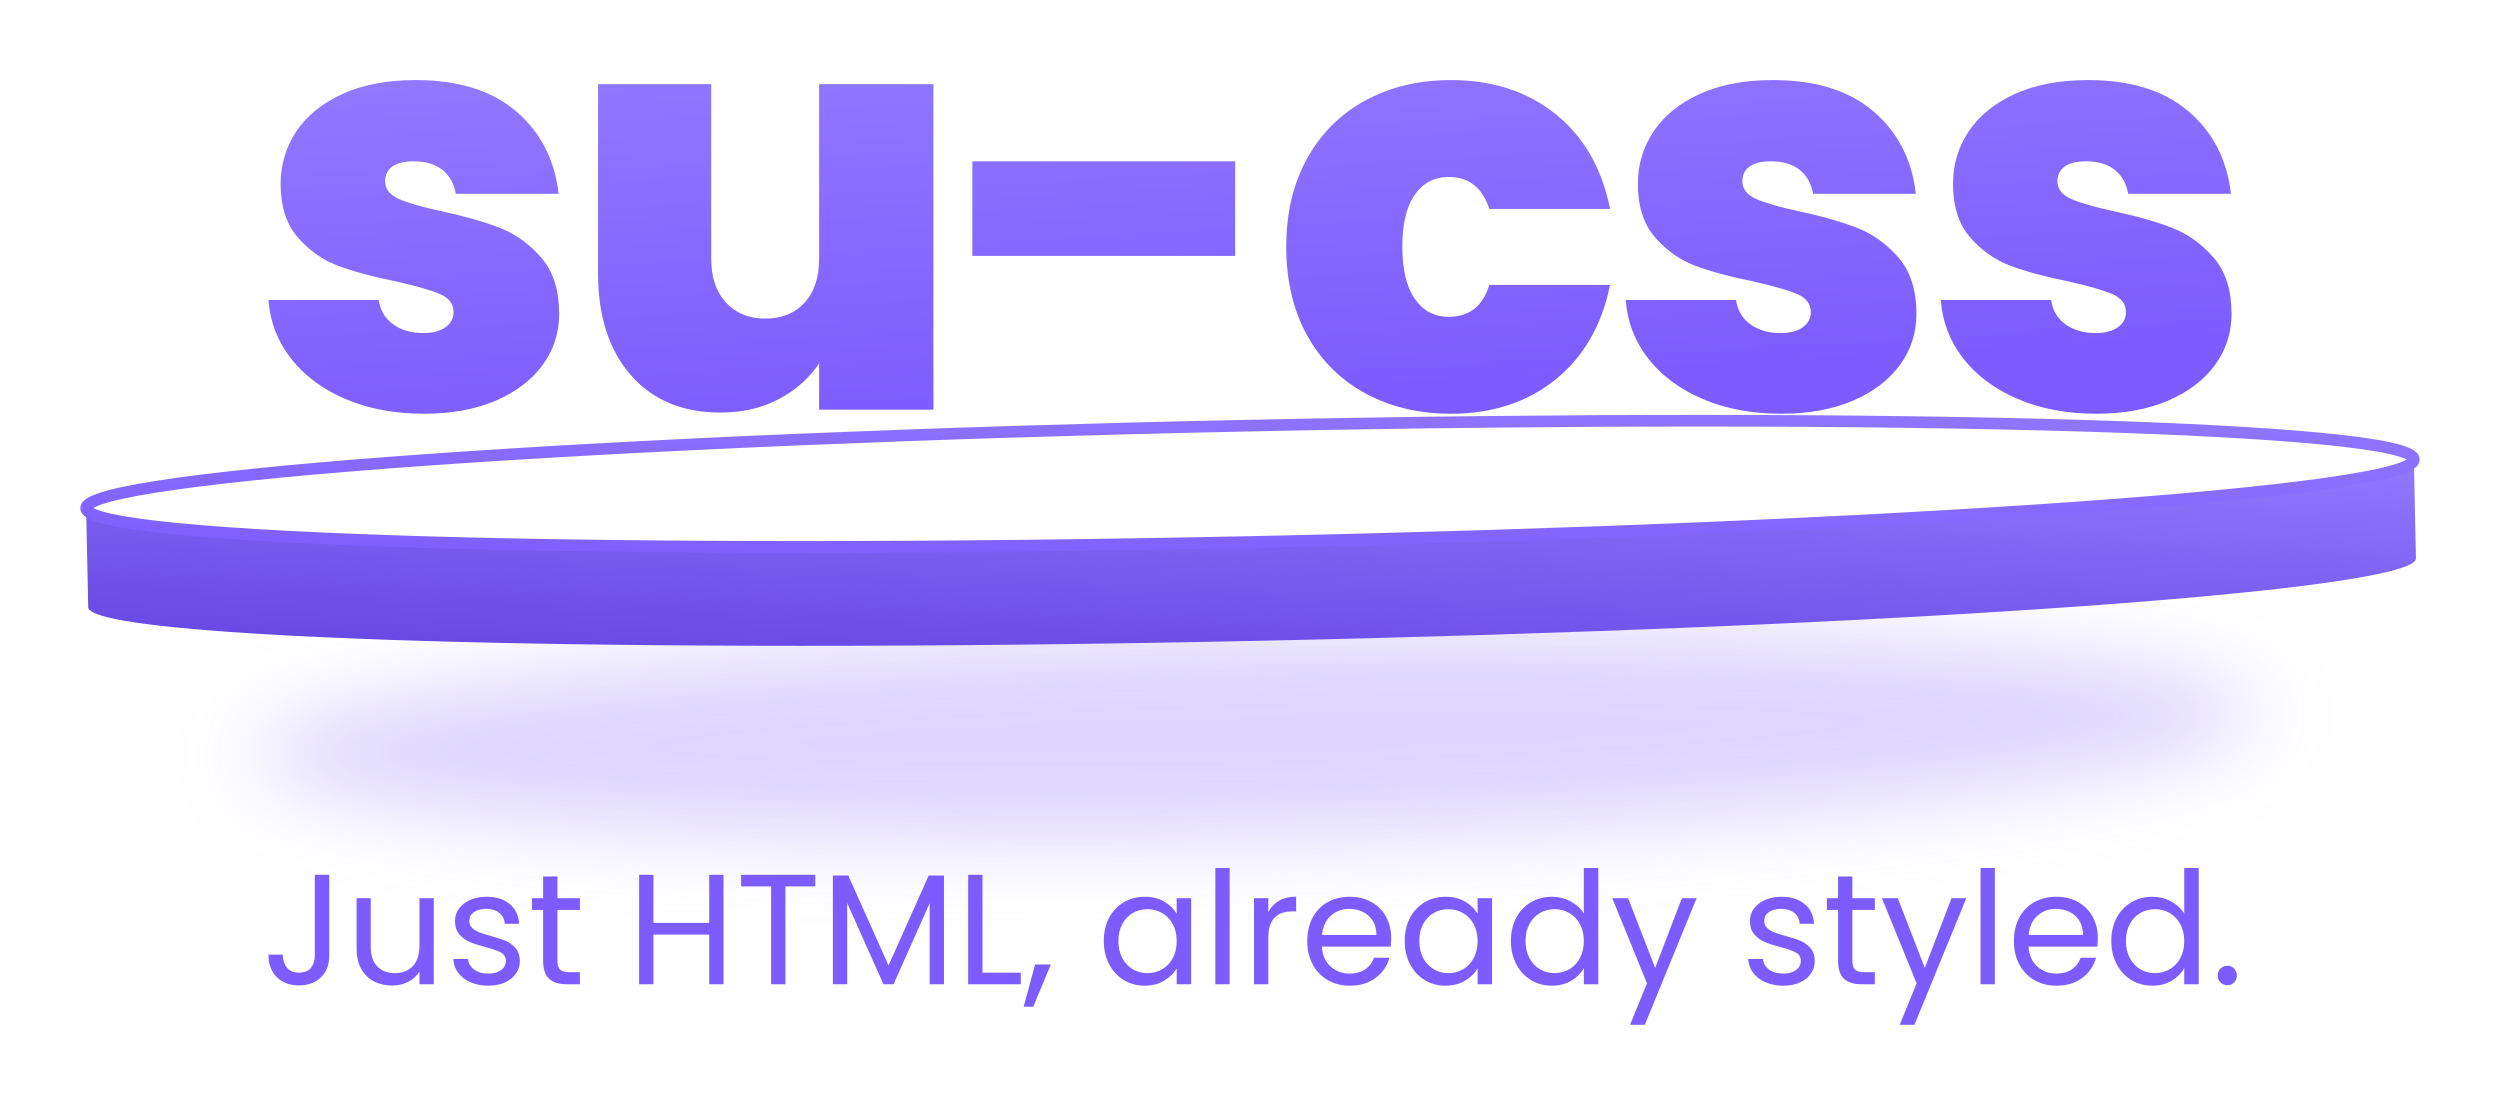
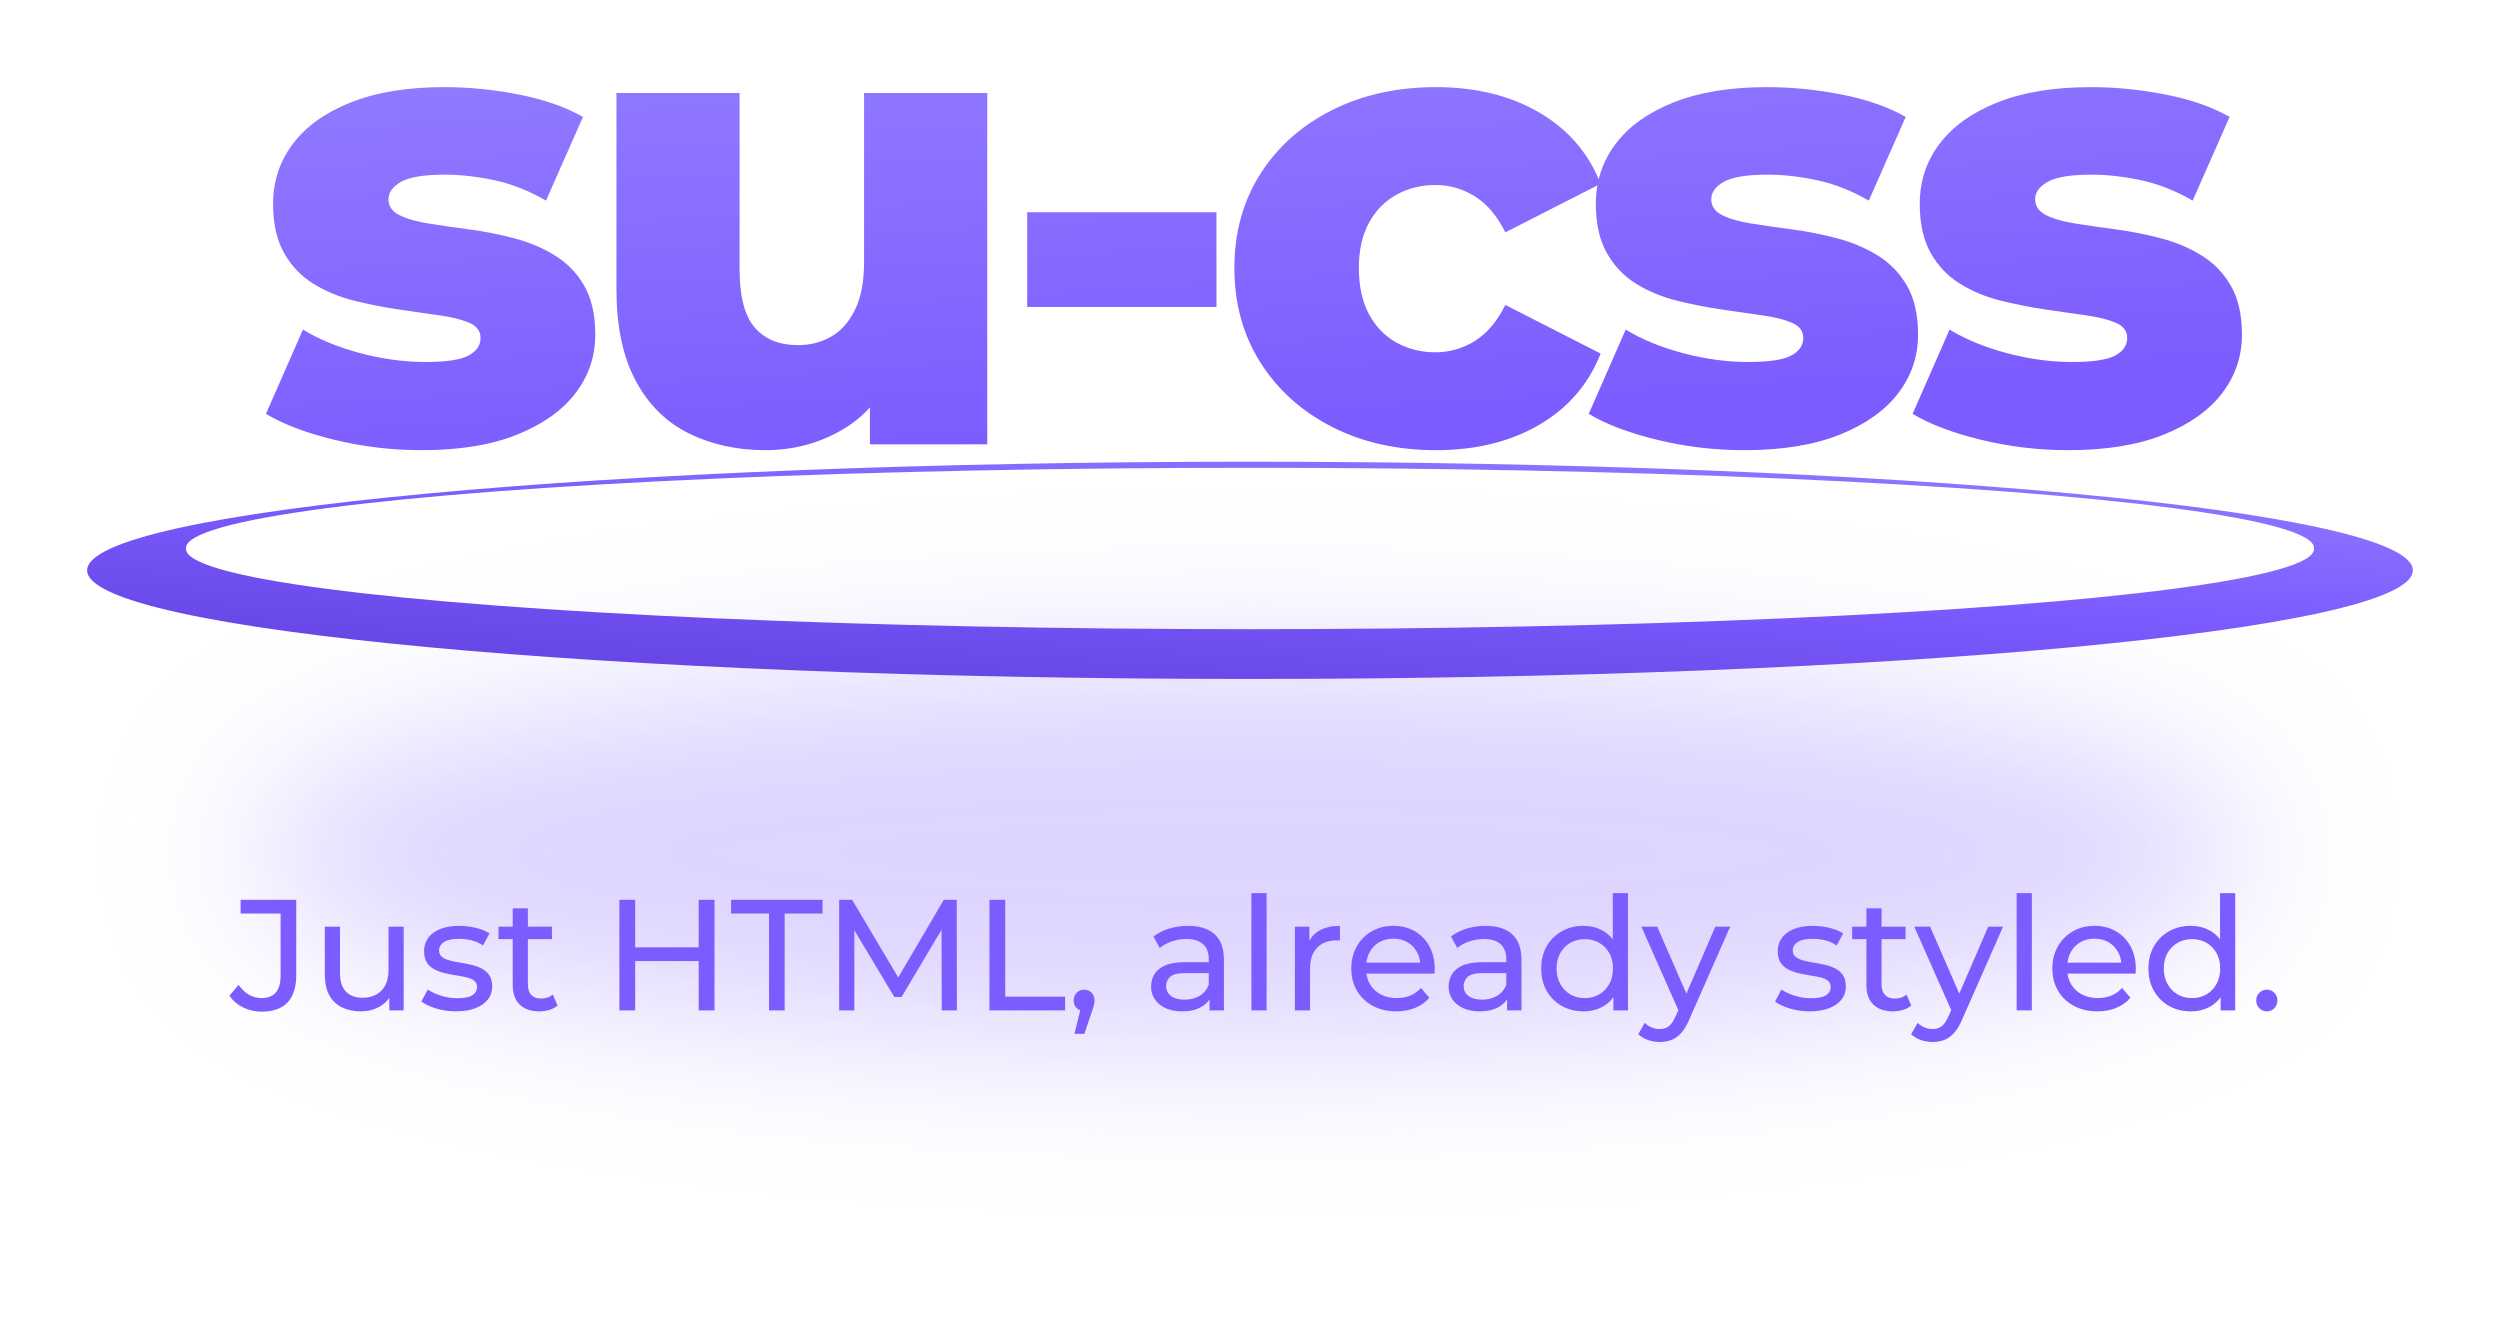
- <svg xmlns="http://www.w3.org/2000/svg" viewBox="0 0 749.27 331.02" width="749.27" height="331.02" role="img" aria-label="SuCSS — Just HTML, already styled.">
+ <svg xmlns="http://www.w3.org/2000/svg" viewBox="0 0 688.63 365.09" width="688.63" height="365.09" role="img" aria-label="SuCSS — Just HTML, already styled.">
  <defs>
    <linearGradient id="word-gradient" x1="0" y1="0" x2="0.35" y2="1">
      <stop offset="0" stop-color="#9179FF" />
      <stop offset="1" stop-color="#7C5CFF" />
    </linearGradient>
-     <linearGradient id="plate-gradient" x1="1" y1="0" x2="0" y2="1">
+     <linearGradient id="plate-gradient" x1="0.85" y1="0" x2="0.15" y2="1">
      <stop offset="0" stop-color="#9179FF" />
+       <stop offset="0.45" stop-color="#7C5CFF" />
      <stop offset="1" stop-color="#6242E0" />
    </linearGradient>
-     <linearGradient id="rim-gradient" x1="1" y1="0" x2="0" y2="1">
-       <stop offset="0" stop-color="#9179FF" />
-       <stop offset="1" stop-color="#7C5CFF" />
-     </linearGradient>
    <filter id="plate-shadow" x="-70%" y="-200%" width="240%" height="500%" color-interpolation-filters="sRGB">
-       <feGaussianBlur stdDeviation="12.21" />
+       <feGaussianBlur stdDeviation="20.94" />
    </filter>
  </defs>
-   <g transform="translate(80.46 24)">
-     <g transform="rotate(-1.2 294.18 121)">
-       <ellipse cx="294.18" cy="196.01" rx="300.05" ry="31.4" fill="#7C5CFF" opacity="0.26" filter="url(#plate-shadow)" />
-       <path d="M-54.72 121A348.89 17.44 0 0 0 643.07 121L643.07 150.66A348.89 17.44 0 0 1 -54.72 150.66Z" fill="url(#plate-gradient)" />
-       <ellipse cx="294.18" cy="121" rx="348.89" ry="17.44" fill="none" stroke="url(#rim-gradient)" stroke-width="3.49" />
-     </g>
-     <path d="M46.61 100Q33.39 100 23.04 95.57Q12.7 91.13 6.7 83.39Q0.7 75.65 0 65.91L0 65.91L33.04 65.91Q33.74 70.61 37.39 73.22Q41.04 75.83 46.43 75.83L46.43 75.83Q50.61 75.83 53.04 74.09Q55.48 72.35 55.48 69.57L55.48 69.57Q55.48 65.91 51.48 64.17Q47.48 62.43 38.26 60.35L38.26 60.35Q27.83 58.26 20.87 55.65Q13.91 53.04 8.78 47.13Q3.65 41.22 3.65 31.13L3.65 31.13Q3.65 22.43 8.35 15.39Q13.04 8.35 22.17 4.17Q31.3 0 44.17 0L44.17 0Q63.3 0 74.26 9.39Q85.22 18.78 86.96 34.09L86.96 34.09L56.17 34.09Q55.3 29.39 52.09 26.87Q48.87 24.35 43.48 24.35L43.48 24.35Q39.3 24.35 37.13 25.91Q34.96 27.48 34.96 30.26L34.96 30.26Q34.96 33.74 38.96 35.57Q42.96 37.39 51.83 39.3L51.83 39.3Q62.43 41.57 69.48 44.35Q76.52 47.13 81.83 53.3Q87.13 59.48 87.13 70.09L87.13 70.09Q87.13 78.61 82.17 85.39Q77.22 92.17 68.09 96.09Q58.96 100 46.61 100L46.61 100M165.04 1.22L199.3 1.22L199.3 98.78L165.04 98.78L165.04 84.87Q160.7 91.48 153.04 95.57Q145.39 99.65 135.48 99.65L135.48 99.65Q118.43 99.65 108.61 88.43Q98.78 77.22 98.78 57.91L98.78 57.91L98.78 1.22L132.7 1.22L132.7 53.57Q132.7 61.91 137.13 66.7Q141.57 71.48 148.87 71.48L148.87 71.48Q156.35 71.48 160.7 66.7Q165.04 61.91 165.04 53.57L165.04 53.57L165.04 1.22M210.96 24.35L289.74 24.35L289.74 52.7L210.96 52.7L210.96 24.35M305.04 49.91Q305.04 34.78 311.3 23.48Q317.57 12.17 328.78 6.09Q340 0 354.43 0L354.43 0Q373.04 0 385.74 10.17Q398.43 20.35 402.09 38.61L402.09 38.61L365.91 38.61Q362.78 29.04 353.74 29.04L353.74 29.04Q347.3 29.04 343.57 34.35Q339.83 39.65 339.83 49.91L339.83 49.91Q339.83 60.17 343.57 65.57Q347.3 70.96 353.74 70.96L353.74 70.96Q362.96 70.96 365.91 61.39L365.91 61.39L402.09 61.39Q398.43 79.48 385.74 89.74Q373.04 100 354.43 100L354.43 100Q340 100 328.78 93.91Q317.57 87.83 311.3 76.52Q305.04 65.22 305.04 49.91L305.04 49.91M453.39 100Q440.17 100 429.83 95.57Q419.48 91.13 413.48 83.39Q407.48 75.65 406.78 65.91L406.78 65.91L439.83 65.91Q440.52 70.61 444.17 73.22Q447.83 75.83 453.22 75.83L453.22 75.83Q457.39 75.83 459.83 74.09Q462.26 72.35 462.26 69.57L462.26 69.57Q462.26 65.91 458.26 64.17Q454.26 62.43 445.04 60.35L445.04 60.35Q434.61 58.26 427.65 55.65Q420.7 53.04 415.57 47.13Q410.43 41.22 410.43 31.13L410.43 31.13Q410.43 22.43 415.13 15.39Q419.83 8.35 428.96 4.17Q438.09 0 450.96 0L450.96 0Q470.09 0 481.04 9.39Q492 18.78 493.74 34.09L493.74 34.09L462.96 34.09Q462.09 29.39 458.87 26.87Q455.65 24.35 450.26 24.35L450.26 24.35Q446.09 24.35 443.91 25.91Q441.74 27.48 441.74 30.26L441.74 30.26Q441.74 33.74 445.74 35.57Q449.74 37.39 458.61 39.3L458.61 39.3Q469.22 41.57 476.26 44.35Q483.3 47.13 488.61 53.3Q493.91 59.48 493.91 70.09L493.91 70.09Q493.91 78.61 488.96 85.39Q484 92.17 474.87 96.09Q465.74 100 453.39 100L453.39 100M547.83 100Q534.61 100 524.26 95.57Q513.91 91.13 507.91 83.39Q501.91 75.65 501.22 65.91L501.22 65.91L534.26 65.91Q534.96 70.61 538.61 73.22Q542.26 75.83 547.65 75.83L547.65 75.83Q551.83 75.83 554.26 74.09Q556.7 72.35 556.7 69.57L556.7 69.57Q556.7 65.91 552.7 64.17Q548.7 62.43 539.48 60.35L539.48 60.35Q529.04 58.26 522.09 55.65Q515.13 53.04 510 47.13Q504.87 41.22 504.87 31.13L504.87 31.13Q504.87 22.43 509.57 15.39Q514.26 8.35 523.39 4.17Q532.52 0 545.39 0L545.39 0Q564.52 0 575.48 9.39Q586.43 18.78 588.17 34.09L588.17 34.09L557.39 34.09Q556.52 29.39 553.3 26.87Q550.09 24.35 544.7 24.35L544.7 24.35Q540.52 24.35 538.35 25.91Q536.17 27.48 536.17 30.26L536.17 30.26Q536.17 33.74 540.17 35.57Q544.17 37.39 553.04 39.3L553.04 39.3Q563.65 41.57 570.7 44.35Q577.74 47.13 583.04 53.3Q588.35 59.48 588.35 70.09L588.35 70.09Q588.35 78.61 583.39 85.39Q578.43 92.17 569.3 96.09Q560.17 100 547.83 100L547.83 100" fill="url(#word-gradient)" />
-     <g transform="translate(0 236.15) scale(0.47)">
-       <path d="M29.56 4.31L38.78 4.31L38.78 55.91Q38.78 64.53 33.47 69.69Q28.16 74.85 19.44 74.85L19.44 74.85Q10.62 74.85 5.31 69.59Q0 64.33 0 55.21L0 55.21L9.12 55.21Q9.22 60.32 11.77 63.53Q14.33 66.73 19.44 66.73L19.44 66.73Q24.55 66.73 27.05 63.68Q29.56 60.62 29.56 55.91L29.56 55.91L29.56 4.31M96.29 19.24L105.41 19.24L105.41 74.15L96.29 74.15L96.29 66.03Q93.69 70.24 89.03 72.6Q84.37 74.95 78.76 74.95L78.76 74.95Q72.34 74.95 67.23 72.29Q62.12 69.64 59.17 64.33Q56.21 59.02 56.21 51.4L56.21 51.4L56.21 19.24L65.23 19.24L65.23 50.2Q65.23 58.32 69.34 62.68Q73.45 67.03 80.56 67.03L80.56 67.03Q87.88 67.03 92.08 62.53Q96.29 58.02 96.29 49.4L96.29 49.4L96.29 19.24M140.28 75.05Q133.97 75.05 128.96 72.9Q123.95 70.74 121.04 66.88Q118.14 63.03 117.84 58.02L117.84 58.02L127.25 58.02Q127.66 62.12 131.11 64.73Q134.57 67.33 140.18 67.33L140.18 67.33Q145.39 67.33 148.4 65.03Q151.4 62.73 151.4 59.22L151.4 59.22Q151.4 55.61 148.2 53.86Q144.99 52.1 138.28 50.4L138.28 50.4Q132.16 48.8 128.31 47.14Q124.45 45.49 121.69 42.23Q118.94 38.98 118.94 33.67L118.94 33.67Q118.94 29.46 121.44 25.95Q123.95 22.44 128.56 20.39Q133.17 18.34 139.08 18.34L139.08 18.34Q148.2 18.34 153.81 22.95Q159.42 27.56 159.82 35.57L159.82 35.57L150.7 35.57Q150.4 31.26 147.24 28.66Q144.09 26.05 138.78 26.05L138.78 26.05Q133.87 26.05 130.96 28.16Q128.06 30.26 128.06 33.67L128.06 33.67Q128.06 36.37 129.81 38.13Q131.56 39.88 134.22 40.93Q136.87 41.98 141.58 43.29L141.58 43.29Q147.49 44.89 151.2 46.44Q154.91 48 157.57 51.1Q160.22 54.21 160.32 59.22L160.32 59.22Q160.32 63.73 157.82 67.33Q155.31 70.94 150.75 73Q146.19 75.05 140.28 75.05L140.28 75.05M198.6 26.75L184.27 26.75L184.27 59.12Q184.27 63.13 185.97 64.78Q187.68 66.43 191.88 66.43L191.88 66.43L198.6 66.43L198.6 74.15L190.38 74.15Q182.77 74.15 178.96 70.64Q175.15 67.13 175.15 59.12L175.15 59.12L175.15 26.75L168.04 26.75L168.04 19.24L175.15 19.24L175.15 5.41L184.27 5.41L184.27 19.24L198.6 19.24L198.6 26.75M281.06 4.31L290.18 4.31L290.18 74.15L281.06 74.15L281.06 42.48L245.49 42.48L245.49 74.15L236.37 74.15L236.37 4.31L245.49 4.31L245.49 34.97L281.06 34.97L281.06 4.31M301.4 4.31L348.7 4.31L348.7 11.72L329.66 11.72L329.66 74.15L320.54 74.15L320.54 11.72L301.4 11.72L301.4 4.31M421.04 4.81L430.76 4.81L430.76 74.15L421.64 74.15L421.64 22.44L398.6 74.15L392.18 74.15L369.04 22.34L369.04 74.15L359.92 74.15L359.92 4.81L369.74 4.81L395.39 62.12L421.04 4.81M455.31 4.31L455.31 66.73L479.76 66.73L479.76 74.15L446.19 74.15L446.19 4.31L455.31 4.31M488.88 61.52L498.9 61.52L487.68 88.48L481.56 88.48L488.88 61.52M532.67 46.49Q532.67 38.08 536.07 31.71Q539.48 25.35 545.44 21.84Q551.4 18.34 558.72 18.34L558.72 18.34Q565.93 18.34 571.24 21.44Q576.55 24.55 579.16 29.26L579.16 29.26L579.16 19.24L588.38 19.24L588.38 74.15L579.16 74.15L579.16 63.93Q576.45 68.74 571.09 71.89Q565.73 75.05 558.62 75.05L558.62 75.05Q551.3 75.05 545.39 71.44Q539.48 67.84 536.07 61.32Q532.67 54.81 532.67 46.49L532.67 46.49M579.16 46.59Q579.16 40.38 576.65 35.77Q574.15 31.16 569.89 28.71Q565.63 26.25 560.52 26.25L560.52 26.25Q555.41 26.25 551.2 28.66Q546.99 31.06 544.49 35.67Q541.98 40.28 541.98 46.49L541.98 46.49Q541.98 52.81 544.49 57.46Q546.99 62.12 551.2 64.58Q555.41 67.03 560.52 67.03L560.52 67.03Q565.63 67.03 569.89 64.58Q574.15 62.12 576.65 57.46Q579.16 52.81 579.16 46.59L579.16 46.59M603.81 0L612.93 0L612.93 74.15L603.81 74.15L603.81 0M637.58 28.16Q639.98 23.45 644.44 20.84Q648.9 18.24 655.31 18.24L655.31 18.24L655.31 27.66L652.91 27.66Q637.58 27.66 637.58 44.29L637.58 44.29L637.58 74.15L628.46 74.15L628.46 19.24L637.58 19.24L637.58 28.16M715.93 44.59Q715.93 47.19 715.63 50.1L715.63 50.1L671.74 50.1Q672.24 58.22 677.3 62.78Q682.36 67.33 689.58 67.33L689.58 67.33Q695.49 67.33 699.45 64.58Q703.41 61.82 705.01 57.21L705.01 57.21L714.83 57.21Q712.63 65.13 706.01 70.09Q699.4 75.05 689.58 75.05L689.58 75.05Q681.76 75.05 675.6 71.54Q669.44 68.04 665.93 61.57Q662.42 55.11 662.42 46.59L662.42 46.59Q662.42 38.08 665.83 31.66Q669.24 25.25 675.4 21.79Q681.56 18.34 689.58 18.34L689.58 18.34Q697.39 18.34 703.41 21.74Q709.42 25.15 712.68 31.11Q715.93 37.07 715.93 44.59L715.93 44.59M706.51 42.69Q706.51 37.47 704.21 33.72Q701.9 29.96 697.95 28.01Q693.99 26.05 689.18 26.05L689.18 26.05Q682.26 26.05 677.4 30.46Q672.55 34.87 671.84 42.69L671.84 42.69L706.51 42.69M724.55 46.49Q724.55 38.08 727.96 31.71Q731.36 25.35 737.32 21.84Q743.29 18.34 750.6 18.34L750.6 18.34Q757.82 18.34 763.13 21.44Q768.44 24.55 771.04 29.26L771.04 29.26L771.04 19.24L780.26 19.24L780.26 74.15L771.04 74.15L771.04 63.93Q768.34 68.74 762.98 71.89Q757.62 75.05 750.5 75.05L750.5 75.05Q743.19 75.05 737.27 71.44Q731.36 67.84 727.96 61.32Q724.55 54.81 724.55 46.49L724.55 46.49M771.04 46.59Q771.04 40.38 768.54 35.77Q766.03 31.16 761.77 28.71Q757.52 26.25 752.4 26.25L752.4 26.25Q747.29 26.25 743.09 28.66Q738.88 31.06 736.37 35.67Q733.87 40.28 733.87 46.49L733.87 46.49Q733.87 52.81 736.37 57.46Q738.88 62.12 743.09 64.58Q747.29 67.03 752.4 67.03L752.4 67.03Q757.52 67.03 761.77 64.58Q766.03 62.12 768.54 57.46Q771.04 52.81 771.04 46.59L771.04 46.59M792.28 46.49Q792.28 38.08 795.69 31.71Q799.1 25.35 805.06 21.84Q811.02 18.34 818.44 18.34L818.44 18.34Q824.85 18.34 830.36 21.29Q835.87 24.25 838.78 29.06L838.78 29.06L838.78 0L848 0L848 74.15L838.78 74.15L838.78 63.83Q836.07 68.74 830.76 71.89Q825.45 75.05 818.34 75.05L818.34 75.05Q811.02 75.05 805.06 71.44Q799.1 67.84 795.69 61.32Q792.28 54.81 792.28 46.49L792.28 46.49M838.78 46.59Q838.78 40.38 836.27 35.77Q833.77 31.16 829.51 28.71Q825.25 26.25 820.14 26.25L820.14 26.25Q815.03 26.25 810.82 28.66Q806.61 31.06 804.11 35.67Q801.6 40.28 801.6 46.49L801.6 46.49Q801.6 52.81 804.11 57.46Q806.61 62.12 810.82 64.58Q815.03 67.03 820.14 67.03L820.14 67.03Q825.25 67.03 829.51 64.58Q833.77 62.12 836.27 57.46Q838.78 52.81 838.78 46.59L838.78 46.59M901.3 19.24L910.72 19.24L877.66 100L868.24 100L879.06 73.55L856.91 19.24L867.03 19.24L884.27 63.73L901.3 19.24M966.03 75.05Q959.72 75.05 954.71 72.9Q949.7 70.74 946.79 66.88Q943.89 63.03 943.59 58.02L943.59 58.02L953.01 58.02Q953.41 62.12 956.86 64.73Q960.32 67.33 965.93 67.33L965.93 67.33Q971.14 67.33 974.15 65.03Q977.15 62.73 977.15 59.22L977.15 59.22Q977.15 55.61 973.95 53.86Q970.74 52.1 964.03 50.4L964.03 50.4Q957.92 48.8 954.06 47.14Q950.2 45.49 947.44 42.23Q944.69 38.98 944.69 33.67L944.69 33.67Q944.69 29.46 947.19 25.95Q949.7 22.44 954.31 20.39Q958.92 18.34 964.83 18.34L964.83 18.34Q973.95 18.34 979.56 22.95Q985.17 27.56 985.57 35.57L985.57 35.57L976.45 35.57Q976.15 31.26 973 28.66Q969.84 26.05 964.53 26.05L964.53 26.05Q959.62 26.05 956.71 28.16Q953.81 30.26 953.81 33.67L953.81 33.67Q953.81 36.37 955.56 38.13Q957.31 39.88 959.97 40.93Q962.63 41.98 967.33 43.29L967.33 43.29Q973.25 44.89 976.95 46.44Q980.66 48 983.32 51.1Q985.97 54.21 986.07 59.22L986.07 59.22Q986.07 63.73 983.57 67.33Q981.06 70.94 976.5 73Q971.94 75.05 966.03 75.05L966.03 75.05M1024.35 26.75L1010.02 26.75L1010.02 59.12Q1010.02 63.13 1011.72 64.78Q1013.43 66.43 1017.64 66.43L1017.64 66.43L1024.35 66.43L1024.35 74.15L1016.13 74.15Q1008.52 74.15 1004.71 70.64Q1000.9 67.13 1000.9 59.12L1000.9 59.12L1000.9 26.75L993.79 26.75L993.79 19.24L1000.9 19.24L1000.9 5.41L1010.02 5.41L1010.02 19.24L1024.35 19.24L1024.35 26.75M1073.25 19.24L1082.67 19.24L1049.6 100L1040.18 100L1051 73.55L1028.86 19.24L1038.98 19.24L1056.21 63.73L1073.25 19.24M1091.78 0L1100.9 0L1100.9 74.15L1091.78 74.15L1091.78 0M1166.53 44.59Q1166.53 47.19 1166.23 50.1L1166.23 50.1L1122.34 50.1Q1122.85 58.22 1127.91 62.78Q1132.97 67.33 1140.18 67.33L1140.18 67.33Q1146.09 67.33 1150.05 64.58Q1154.01 61.82 1155.61 57.21L1155.61 57.21L1165.43 57.21Q1163.23 65.13 1156.61 70.09Q1150 75.05 1140.18 75.05L1140.18 75.05Q1132.36 75.05 1126.2 71.54Q1120.04 68.04 1116.53 61.57Q1113.03 55.11 1113.03 46.59L1113.03 46.59Q1113.03 38.08 1116.43 31.66Q1119.84 25.25 1126 21.79Q1132.16 18.34 1140.18 18.34L1140.18 18.34Q1148 18.34 1154.01 21.74Q1160.02 25.15 1163.28 31.11Q1166.53 37.07 1166.53 44.59L1166.53 44.59M1157.11 42.69Q1157.11 37.47 1154.81 33.72Q1152.51 29.96 1148.55 28.01Q1144.59 26.05 1139.78 26.05L1139.78 26.05Q1132.87 26.05 1128.01 30.46Q1123.15 34.87 1122.44 42.69L1122.44 42.69L1157.11 42.69M1175.15 46.49Q1175.15 38.08 1178.56 31.71Q1181.96 25.35 1187.93 21.84Q1193.89 18.34 1201.3 18.34L1201.3 18.34Q1207.72 18.34 1213.23 21.29Q1218.74 24.25 1221.64 29.06L1221.64 29.06L1221.64 0L1230.86 0L1230.86 74.15L1221.64 74.15L1221.64 63.83Q1218.94 68.74 1213.63 71.89Q1208.32 75.05 1201.2 75.05L1201.2 75.05Q1193.89 75.05 1187.93 71.44Q1181.96 67.84 1178.56 61.32Q1175.15 54.81 1175.15 46.49L1175.15 46.49M1221.64 46.59Q1221.64 40.38 1219.14 35.77Q1216.63 31.16 1212.37 28.71Q1208.12 26.25 1203.01 26.25L1203.01 26.25Q1197.9 26.25 1193.69 28.66Q1189.48 31.06 1186.97 35.67Q1184.47 40.28 1184.47 46.49L1184.47 46.49Q1184.47 52.81 1186.97 57.46Q1189.48 62.12 1193.69 64.58Q1197.9 67.03 1203.01 67.03L1203.01 67.03Q1208.12 67.03 1212.37 64.58Q1216.63 62.12 1219.14 57.46Q1221.64 52.81 1221.64 46.59L1221.64 46.59M1249.2 74.75Q1246.59 74.75 1244.79 72.95Q1242.99 71.14 1242.99 68.54L1242.99 68.54Q1242.99 65.93 1244.79 64.13Q1246.59 62.32 1249.2 62.32L1249.2 62.32Q1251.7 62.32 1253.46 64.13Q1255.21 65.93 1255.21 68.54L1255.21 68.54Q1255.21 71.14 1253.46 72.95Q1251.7 74.75 1249.2 74.75L1249.2 74.75" fill="#7C5CFF" />
+   <g transform="translate(73.26 24)">
+     <ellipse cx="271.06" cy="210.89" rx="275.47" ry="53.85" fill="#7C5CFF" opacity="0.26" filter="url(#plate-shadow)" />
+     <path d="M-49.26 133.1A320.31 29.92 0 1 0 591.37 133.1A320.31 29.92 0 1 0 -49.26 133.1ZM-22.03 127.08A293.09 22.1 0 1 0 564.14 127.08A293.09 22.1 0 1 0 -22.03 127.08Z" fill="url(#plate-gradient)" fill-rule="evenodd" />
+     <path d="M42.86 100L42.86 100Q30.54 100 18.84 97.14Q7.14 94.29 0 90L0 90L10.18 66.79Q16.96 70.89 26.07 73.3Q35.18 75.71 43.93 75.71L43.93 75.71Q52.5 75.71 55.8 73.93Q59.11 72.14 59.11 69.11L59.11 69.11Q59.11 66.25 55.98 64.91Q52.86 63.57 47.77 62.86Q42.68 62.14 36.61 61.25Q30.54 60.36 24.38 58.84Q18.21 57.32 13.13 54.2Q8.04 51.07 5 45.71Q1.96 40.36 1.96 32.14L1.96 32.14Q1.96 22.86 7.41 15.63Q12.86 8.39 23.39 4.2Q33.93 0 49.11 0L49.11 0Q59.29 0 69.73 2.05Q80.18 4.11 87.32 8.21L87.32 8.21L77.14 31.25Q70 27.14 62.86 25.63Q55.71 24.11 49.29 24.11L49.29 24.11Q40.71 24.11 37.23 26.07Q33.75 28.04 33.75 30.89L33.75 30.89Q33.75 33.75 36.79 35.27Q39.82 36.79 44.91 37.59Q50 38.39 56.07 39.2Q62.14 40 68.3 41.61Q74.46 43.21 79.55 46.34Q84.64 49.46 87.68 54.73Q90.71 60 90.71 68.21L90.71 68.21Q90.71 77.14 85.27 84.29Q79.82 91.43 69.2 95.71Q58.57 100 42.86 100M137.61 100L137.61 100Q125.82 100 116.45 95.36Q107.07 90.71 101.8 80.8Q96.54 70.89 96.54 55.71L96.54 55.71L96.54 1.61L130.46 1.61L130.46 50.18Q130.46 61.43 134.66 66.25Q138.86 71.07 146.54 71.07L146.54 71.07Q151.54 71.07 155.64 68.75Q159.75 66.43 162.25 61.34Q164.75 56.25 164.75 48.21L164.75 48.21L164.75 1.61L198.68 1.61L198.68 98.39L166.36 98.39L166.36 71.07L172.61 78.75Q167.61 89.46 158.14 94.73Q148.68 100 137.61 100M261.82 60.54L209.68 60.54L209.68 34.46L261.82 34.46L261.82 60.54M322.29 100L322.29 100Q306.21 100 293.63 93.57Q281.04 87.14 273.89 75.8Q266.75 64.46 266.75 49.82L266.75 49.82Q266.75 35.18 273.89 23.93Q281.04 12.68 293.63 6.34Q306.21 0 322.29 0L322.29 0Q338.71 0 350.68 6.96Q362.64 13.93 367.64 26.61L367.64 26.61L341.39 40Q338 33.21 333 30.09Q328 26.96 322.11 26.96L322.11 26.96Q316.21 26.96 311.39 29.64Q306.57 32.32 303.8 37.41Q301.04 42.5 301.04 49.82L301.04 49.82Q301.04 57.32 303.8 62.5Q306.57 67.68 311.39 70.36Q316.21 73.04 322.11 73.04L322.11 73.04Q328 73.04 333 69.91Q338 66.79 341.39 60L341.39 60L367.64 73.39Q362.64 86.07 350.68 93.04Q338.71 100 322.29 100M407.21 100L407.21 100Q394.89 100 383.2 97.14Q371.5 94.29 364.36 90L364.36 90L374.54 66.79Q381.32 70.89 390.43 73.3Q399.54 75.71 408.29 75.71L408.29 75.71Q416.86 75.71 420.16 73.93Q423.46 72.14 423.46 69.11L423.46 69.11Q423.46 66.25 420.34 64.91Q417.21 63.57 412.13 62.86Q407.04 62.14 400.96 61.25Q394.89 60.36 388.73 58.84Q382.57 57.32 377.48 54.2Q372.39 51.07 369.36 45.71Q366.32 40.36 366.32 32.14L366.32 32.14Q366.32 22.86 371.77 15.63Q377.21 8.39 387.75 4.2Q398.29 0 413.46 0L413.46 0Q423.64 0 434.09 2.05Q444.54 4.11 451.68 8.21L451.68 8.21L441.5 31.25Q434.36 27.14 427.21 25.63Q420.07 24.11 413.64 24.11L413.64 24.11Q405.07 24.11 401.59 26.07Q398.11 28.04 398.11 30.89L398.11 30.89Q398.11 33.75 401.14 35.27Q404.18 36.79 409.27 37.59Q414.36 38.39 420.43 39.2Q426.5 40 432.66 41.61Q438.82 43.21 443.91 46.34Q449 49.46 452.04 54.73Q455.07 60 455.07 68.21L455.07 68.21Q455.07 77.14 449.63 84.29Q444.18 91.43 433.55 95.71Q422.93 100 407.21 100M496.43 100L496.43 100Q484.11 100 472.41 97.14Q460.71 94.29 453.57 90L453.57 90L463.75 66.79Q470.54 70.89 479.64 73.3Q488.75 75.71 497.5 75.71L497.5 75.71Q506.07 75.71 509.38 73.93Q512.68 72.14 512.68 69.11L512.68 69.11Q512.68 66.25 509.55 64.91Q506.43 63.57 501.34 62.86Q496.25 62.14 490.18 61.25Q484.11 60.36 477.95 58.84Q471.79 57.32 466.7 54.2Q461.61 51.07 458.57 45.71Q455.54 40.36 455.54 32.14L455.54 32.14Q455.54 22.86 460.98 15.63Q466.43 8.39 476.96 4.2Q487.5 0 502.68 0L502.68 0Q512.86 0 523.3 2.05Q533.75 4.11 540.89 8.21L540.89 8.21L530.71 31.25Q523.57 27.14 516.43 25.63Q509.29 24.11 502.86 24.11L502.86 24.11Q494.29 24.11 490.8 26.07Q487.32 28.04 487.32 30.89L487.32 30.89Q487.32 33.75 490.36 35.27Q493.39 36.79 498.48 37.59Q503.57 38.39 509.64 39.2Q515.71 40 521.88 41.61Q528.04 43.21 533.13 46.34Q538.21 49.46 541.25 54.73Q544.29 60 544.29 68.21L544.29 68.21Q544.29 77.14 538.84 84.29Q533.39 91.43 522.77 95.71Q512.14 100 496.43 100" fill="url(#word-gradient)" />
+     <g transform="translate(-10.07 222.02) scale(0.41)">
+       <path d="M21.66 79.62L21.66 79.62Q15.07 79.62 9.34 76.86Q3.61 74.1 0 68.9L0 68.9L6.16 61.68Q9.24 65.92 13.11 68.21Q16.99 70.49 21.66 70.49L21.66 70.49Q34.39 70.49 34.39 55.41L34.39 55.41L34.39 13.69L7.54 13.69L7.54 4.46L44.9 4.46L44.9 54.88Q44.9 67.3 39.01 73.46Q33.12 79.62 21.66 79.62M88.32 79.41L88.32 79.41Q81.1 79.41 75.64 76.75Q70.17 74.1 67.14 68.63Q64.12 63.16 64.12 54.88L64.12 54.88L64.12 22.51L74.31 22.51L74.31 53.72Q74.31 62 78.29 66.14Q82.27 70.28 89.49 70.28L89.49 70.28Q94.8 70.28 98.73 68.1Q102.65 65.92 104.78 61.73Q106.9 57.54 106.9 51.59L106.9 51.59L106.9 22.51L117.09 22.51L117.09 78.77L107.43 78.77L107.43 63.59L109.02 67.62Q106.26 73.25 100.74 76.33Q95.22 79.41 88.32 79.41M152.23 79.41L152.23 79.41Q145.22 79.41 138.91 77.49Q132.59 75.58 128.98 72.82L128.98 72.82L133.23 64.76Q136.84 67.2 142.14 68.9Q147.45 70.59 152.97 70.59L152.97 70.59Q160.08 70.59 163.22 68.58Q166.35 66.56 166.35 62.95L166.35 62.95Q166.35 60.3 164.44 58.81Q162.53 57.32 159.39 56.58Q156.26 55.84 152.44 55.25Q148.62 54.67 144.8 53.77Q140.98 52.87 137.79 51.22Q134.61 49.58 132.7 46.66Q130.79 43.74 130.79 38.85L130.79 38.85Q130.79 33.76 133.65 29.94Q136.52 26.11 141.77 24.04Q147.03 21.97 154.25 21.97L154.25 21.97Q159.77 21.97 165.45 23.3Q171.13 24.63 174.73 27.07L174.73 27.07L170.38 35.14Q166.56 32.59 162.42 31.63Q158.28 30.68 154.14 30.68L154.14 30.68Q147.45 30.68 144.16 32.86Q140.87 35.03 140.87 38.43L140.87 38.43Q140.87 41.3 142.83 42.83Q144.8 44.37 147.93 45.22Q151.06 46.07 154.88 46.66Q158.7 47.24 162.53 48.14Q166.35 49.04 169.48 50.64Q172.61 52.23 174.58 55.1Q176.54 57.96 176.54 62.74L176.54 62.74Q176.54 67.83 173.57 71.55Q170.59 75.27 165.18 77.34Q159.77 79.41 152.23 79.41M208.17 79.41L208.17 79.41Q199.68 79.41 195.01 74.84Q190.34 70.28 190.34 61.78L190.34 61.78L190.34 10.19L200.53 10.19L200.53 61.36Q200.53 65.92 202.81 68.37Q205.1 70.81 209.34 70.81L209.34 70.81Q214.12 70.81 217.3 68.15L217.3 68.15L220.49 75.48Q218.15 77.49 214.92 78.45Q211.68 79.41 208.17 79.41M216.67 30.89L180.79 30.89L180.79 22.51L216.67 22.51L216.67 30.89M325.9 78.77L315.29 78.77L315.29 4.46L325.9 4.46L325.9 78.77M272.61 78.77L262 78.77L262 4.46L272.61 4.46L272.61 78.77M316.24 45.65L271.55 45.65L271.55 36.41L316.24 36.41L316.24 45.65M373.04 78.77L362.53 78.77L362.53 13.69L337.05 13.69L337.05 4.46L398.51 4.46L398.51 13.69L373.04 13.69L373.04 78.77M419.85 78.77L409.66 78.77L409.66 4.46L418.37 4.46L451.7 60.62L447.03 60.62L479.94 4.46L488.64 4.46L488.75 78.77L478.56 78.77L478.45 20.49L480.89 20.49L451.59 69.75L446.71 69.75L417.2 20.49L419.85 20.49L419.85 78.77M561.46 78.77L510.62 78.77L510.62 4.46L521.23 4.46L521.23 69.53L561.46 69.53L561.46 78.77M574.42 94.48L567.73 94.48L573.04 73.04L574.42 79.19Q571.34 79.19 569.27 77.28Q567.2 75.37 567.2 72.08L567.2 72.08Q567.2 68.9 569.27 66.88Q571.34 64.86 574.31 64.86L574.31 64.86Q577.39 64.86 579.3 66.93Q581.21 69 581.21 72.08L581.21 72.08Q581.21 73.14 581.05 74.15Q580.89 75.16 580.52 76.49Q580.15 77.81 579.41 79.72L579.41 79.72L574.42 94.48M668.15 78.77L658.49 78.77L658.49 66.88L657.96 64.65L657.96 44.37Q657.96 37.9 654.19 34.34Q650.42 30.79 642.89 30.79L642.89 30.79Q637.9 30.79 633.12 32.43Q628.34 34.08 625.05 36.84L625.05 36.84L620.81 29.19Q625.16 25.69 631.26 23.83Q637.37 21.97 644.06 21.97L644.06 21.97Q655.63 21.97 661.89 27.6Q668.15 33.23 668.15 44.8L668.15 44.8L668.15 78.77M640.02 79.41L640.02 79.41Q633.76 79.41 629.03 77.28Q624.31 75.16 621.76 71.39Q619.21 67.62 619.21 62.85L619.21 62.85Q619.21 58.28 621.39 54.56Q623.57 50.85 628.5 48.62Q633.44 46.39 641.83 46.39L641.83 46.39L659.66 46.39L659.66 53.72L642.25 53.72Q634.61 53.72 631.95 56.26Q629.3 58.81 629.3 62.42L629.3 62.42Q629.3 66.56 632.59 69.06Q635.88 71.55 641.72 71.55L641.72 71.55Q647.45 71.55 651.75 69Q656.05 66.45 657.96 61.57L657.96 61.57L659.98 68.58Q657.96 73.57 652.87 76.49Q647.77 79.41 640.02 79.41M696.82 78.77L686.62 78.77L686.62 0L696.82 0L696.82 78.77M726.01 78.77L715.82 78.77L715.82 22.51L725.58 22.51L725.58 37.79L724.63 33.97Q726.96 28.13 732.48 25.05Q738 21.97 746.07 21.97L746.07 21.97L746.07 31.85Q745.44 31.74 744.85 31.74Q744.27 31.74 743.74 31.74L743.74 31.74Q735.56 31.74 730.79 36.62Q726.01 41.51 726.01 50.74L726.01 50.74L726.01 78.77M783.97 79.41L783.97 79.41Q774.95 79.41 768.1 75.69Q761.25 71.97 757.48 65.5Q753.72 59.02 753.72 50.64L753.72 50.64Q753.72 42.25 757.38 35.77Q761.04 29.3 767.46 25.64Q773.89 21.97 781.95 21.97L781.95 21.97Q790.13 21.97 796.39 25.58Q802.65 29.19 806.21 35.72Q809.77 42.25 809.77 50.96L809.77 50.96Q809.77 51.59 809.71 52.44Q809.66 53.29 809.55 54.03L809.55 54.03L761.68 54.03L761.68 46.71L804.25 46.71L800.11 49.26Q800.21 43.84 797.88 39.6Q795.54 35.35 791.45 32.96Q787.37 30.57 781.95 30.57L781.95 30.57Q776.65 30.57 772.51 32.96Q768.37 35.35 766.03 39.65Q763.69 43.95 763.69 49.47L763.69 49.47L763.69 51.17Q763.69 56.79 766.3 61.2Q768.9 65.61 773.57 68.05Q778.24 70.49 784.29 70.49L784.29 70.49Q789.28 70.49 793.37 68.79Q797.45 67.09 800.53 63.69L800.53 63.69L806.16 70.28Q802.34 74.73 796.66 77.07Q790.98 79.41 783.97 79.41M868.05 78.77L858.39 78.77L858.39 66.88L857.86 64.65L857.86 44.37Q857.86 37.9 854.09 34.34Q850.32 30.79 842.78 30.79L842.78 30.79Q837.79 30.79 833.01 32.43Q828.24 34.08 824.95 36.84L824.95 36.84L820.7 29.19Q825.05 25.69 831.16 23.83Q837.26 21.97 843.95 21.97L843.95 21.97Q855.52 21.97 861.78 27.6Q868.05 33.23 868.05 44.8L868.05 44.8L868.05 78.77M839.92 79.41L839.92 79.41Q833.65 79.41 828.93 77.28Q824.2 75.16 821.66 71.39Q819.11 67.62 819.11 62.85L819.11 62.85Q819.11 58.28 821.28 54.56Q823.46 50.85 828.4 48.62Q833.33 46.39 841.72 46.39L841.72 46.39L859.55 46.39L859.55 53.72L842.14 53.72Q834.5 53.72 831.85 56.26Q829.19 58.81 829.19 62.42L829.19 62.42Q829.19 66.56 832.48 69.06Q835.77 71.55 841.61 71.55L841.61 71.55Q847.35 71.55 851.65 69Q855.94 66.45 857.86 61.57L857.86 61.57L859.87 68.58Q857.86 73.57 852.76 76.49Q847.66 79.41 839.92 79.41M909.77 79.41L909.77 79.41Q901.59 79.41 895.17 75.8Q888.75 72.19 885.03 65.71Q881.32 59.24 881.32 50.64L881.32 50.64Q881.32 42.04 885.03 35.62Q888.75 29.19 895.17 25.58Q901.59 21.97 909.77 21.97L909.77 21.97Q916.88 21.97 922.61 25.16Q928.34 28.34 931.79 34.71Q935.24 41.08 935.24 50.64L935.24 50.64Q935.24 60.19 931.9 66.56Q928.56 72.93 922.82 76.17Q917.09 79.41 909.77 79.41M910.62 70.49L910.62 70.49Q915.92 70.49 920.22 68.05Q924.52 65.61 927.02 61.09Q929.51 56.58 929.51 50.64L929.51 50.64Q929.51 44.59 927.02 40.18Q924.52 35.77 920.22 33.33Q915.92 30.89 910.62 30.89L910.62 30.89Q905.2 30.89 900.96 33.33Q896.71 35.77 894.16 40.18Q891.61 44.59 891.61 50.64L891.61 50.64Q891.61 56.58 894.16 61.09Q896.71 65.61 900.96 68.05Q905.2 70.49 910.62 70.49M939.6 78.77L929.83 78.77L929.83 63.59L930.47 50.53L929.41 37.47L929.41 0L939.6 0L939.6 78.77M960.93 100L960.93 100Q956.9 100 953.08 98.67Q949.26 97.35 946.5 94.8L946.5 94.8L950.85 87.15Q952.97 89.17 955.52 90.23Q958.07 91.3 960.93 91.3L960.93 91.3Q964.65 91.3 967.09 89.38Q969.53 87.47 971.66 82.59L971.66 82.59L975.16 74.84L976.22 73.57L998.3 22.51L1008.28 22.51L981 84.39Q978.56 90.34 975.53 93.74Q972.51 97.13 968.9 98.57Q965.29 100 960.93 100M981.1 72.61L974.31 80.57L948.62 22.51L959.24 22.51L981.1 72.61M1061.68 79.41L1061.68 79.41Q1054.67 79.41 1048.35 77.49Q1042.04 75.58 1038.43 72.82L1038.43 72.82L1042.68 64.76Q1046.28 67.2 1051.59 68.9Q1056.9 70.59 1062.42 70.59L1062.42 70.59Q1069.53 70.59 1072.66 68.58Q1075.8 66.56 1075.8 62.95L1075.8 62.95Q1075.8 60.3 1073.89 58.81Q1071.97 57.32 1068.84 56.58Q1065.71 55.84 1061.89 55.25Q1058.07 54.67 1054.25 53.77Q1050.42 52.87 1047.24 51.22Q1044.06 49.58 1042.14 46.66Q1040.23 43.74 1040.23 38.85L1040.23 38.85Q1040.23 33.76 1043.1 29.94Q1045.97 26.11 1051.22 24.04Q1056.48 21.97 1063.69 21.97L1063.69 21.97Q1069.21 21.97 1074.89 23.3Q1080.57 24.63 1084.18 27.07L1084.18 27.07L1079.83 35.14Q1076.01 32.59 1071.87 31.63Q1067.73 30.68 1063.59 30.68L1063.59 30.68Q1056.9 30.68 1053.61 32.86Q1050.32 35.03 1050.32 38.43L1050.32 38.43Q1050.32 41.3 1052.28 42.83Q1054.25 44.37 1057.38 45.22Q1060.51 46.07 1064.33 46.66Q1068.15 47.24 1071.97 48.14Q1075.8 49.04 1078.93 50.64Q1082.06 52.23 1084.02 55.1Q1085.99 57.96 1085.99 62.74L1085.99 62.74Q1085.99 67.83 1083.01 71.55Q1080.04 75.27 1074.63 77.34Q1069.21 79.41 1061.68 79.41M1117.62 79.41L1117.62 79.41Q1109.13 79.41 1104.46 74.84Q1099.79 70.28 1099.79 61.78L1099.79 61.78L1099.79 10.19L1109.98 10.19L1109.98 61.36Q1109.98 65.92 1112.26 68.37Q1114.54 70.81 1118.79 70.81L1118.79 70.81Q1123.57 70.81 1126.75 68.15L1126.75 68.15L1129.94 75.48Q1127.6 77.49 1124.36 78.45Q1121.13 79.41 1117.62 79.41M1126.11 30.89L1090.23 30.89L1090.23 22.51L1126.11 22.51L1126.11 30.89M1144.27 100L1144.27 100Q1140.23 100 1136.41 98.67Q1132.59 97.35 1129.83 94.8L1129.83 94.8L1134.18 87.15Q1136.31 89.17 1138.85 90.23Q1141.4 91.3 1144.27 91.3L1144.27 91.3Q1147.98 91.3 1150.42 89.38Q1152.87 87.47 1154.99 82.59L1154.99 82.59L1158.49 74.84L1159.55 73.57L1181.63 22.51L1191.61 22.51L1164.33 84.39Q1161.89 90.34 1158.86 93.74Q1155.84 97.13 1152.23 98.57Q1148.62 100 1144.27 100M1164.44 72.61L1157.64 80.57L1131.95 22.51L1142.57 22.51L1164.44 72.61M1210.93 78.77L1200.74 78.77L1200.74 0L1210.93 0L1210.93 78.77M1254.99 79.41L1254.99 79.41Q1245.97 79.41 1239.12 75.69Q1232.27 71.97 1228.5 65.5Q1224.73 59.02 1224.73 50.64L1224.73 50.64Q1224.73 42.25 1228.4 35.77Q1232.06 29.3 1238.48 25.64Q1244.9 21.97 1252.97 21.97L1252.97 21.97Q1261.15 21.97 1267.41 25.58Q1273.67 29.19 1277.23 35.72Q1280.79 42.25 1280.79 50.96L1280.79 50.96Q1280.79 51.59 1280.73 52.44Q1280.68 53.29 1280.57 54.03L1280.57 54.03L1232.7 54.03L1232.7 46.71L1275.27 46.71L1271.13 49.26Q1271.23 43.84 1268.9 39.6Q1266.56 35.35 1262.47 32.96Q1258.39 30.57 1252.97 30.57L1252.97 30.57Q1247.66 30.57 1243.52 32.96Q1239.38 35.35 1237.05 39.65Q1234.71 43.95 1234.71 49.47L1234.71 49.47L1234.71 51.17Q1234.71 56.79 1237.31 61.2Q1239.92 65.61 1244.59 68.05Q1249.26 70.49 1255.31 70.49L1255.31 70.49Q1260.3 70.49 1264.38 68.79Q1268.47 67.09 1271.55 63.69L1271.55 63.69L1277.18 70.28Q1273.35 74.73 1267.68 77.07Q1262 79.41 1254.99 79.41M1317.73 79.41L1317.73 79.41Q1309.55 79.41 1303.13 75.8Q1296.71 72.19 1292.99 65.71Q1289.28 59.24 1289.28 50.64L1289.28 50.64Q1289.28 42.04 1292.99 35.62Q1296.71 29.19 1303.13 25.58Q1309.55 21.97 1317.73 21.97L1317.73 21.97Q1324.84 21.97 1330.57 25.16Q1336.31 28.34 1339.76 34.71Q1343.21 41.08 1343.21 50.64L1343.21 50.64Q1343.21 60.19 1339.86 66.56Q1336.52 72.93 1330.79 76.17Q1325.05 79.41 1317.73 79.41M1318.58 70.49L1318.58 70.49Q1323.89 70.49 1328.18 68.05Q1332.48 65.61 1334.98 61.09Q1337.47 56.58 1337.47 50.64L1337.47 50.64Q1337.47 44.59 1334.98 40.18Q1332.48 35.77 1328.18 33.33Q1323.89 30.89 1318.58 30.89L1318.58 30.89Q1313.16 30.89 1308.92 33.33Q1304.67 35.77 1302.12 40.18Q1299.58 44.59 1299.58 50.64L1299.58 50.64Q1299.58 56.58 1302.12 61.09Q1304.67 65.61 1308.92 68.05Q1313.16 70.49 1318.58 70.49M1347.56 78.77L1337.79 78.77L1337.79 63.59L1338.43 50.53L1337.37 37.47L1337.37 0L1347.56 0L1347.56 78.77M1368.9 79.41L1368.9 79.41Q1365.92 79.41 1363.8 77.34Q1361.68 75.27 1361.68 72.08L1361.68 72.08Q1361.68 68.9 1363.8 66.88Q1365.92 64.86 1368.9 64.86L1368.9 64.86Q1371.76 64.86 1373.83 66.88Q1375.9 68.9 1375.9 72.08L1375.9 72.08Q1375.9 75.27 1373.83 77.34Q1371.76 79.41 1368.9 79.41" fill="#7C5CFF" />
    </g>
  </g>
</svg>
